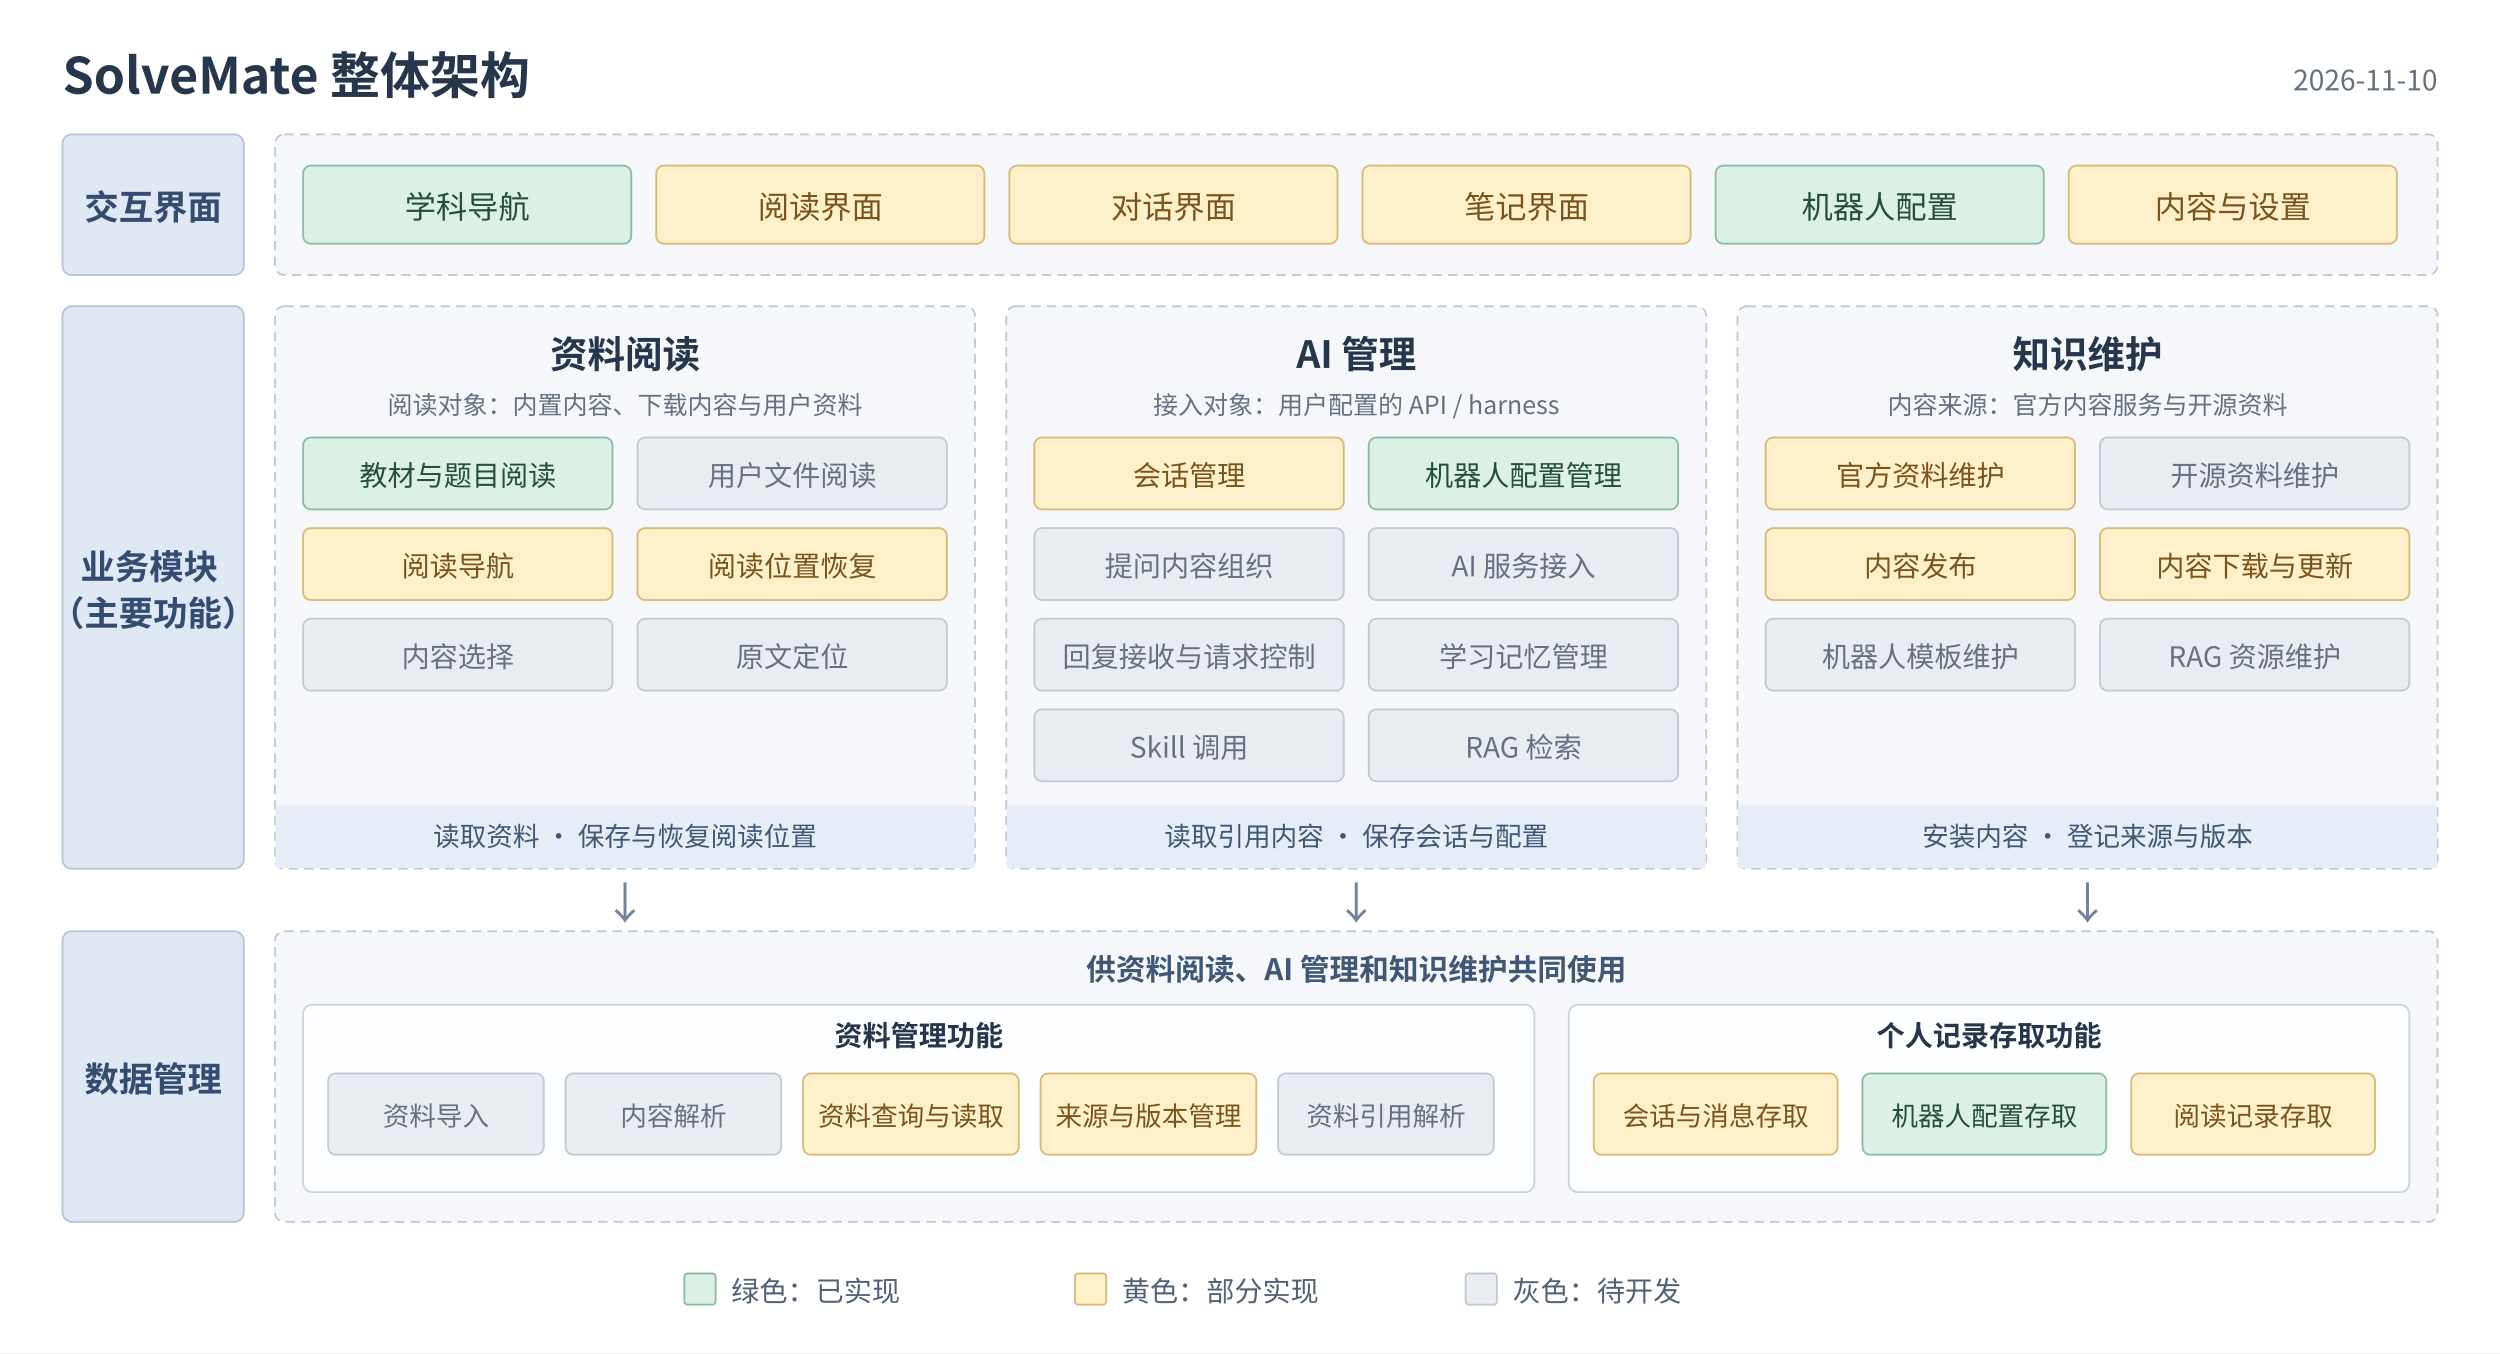
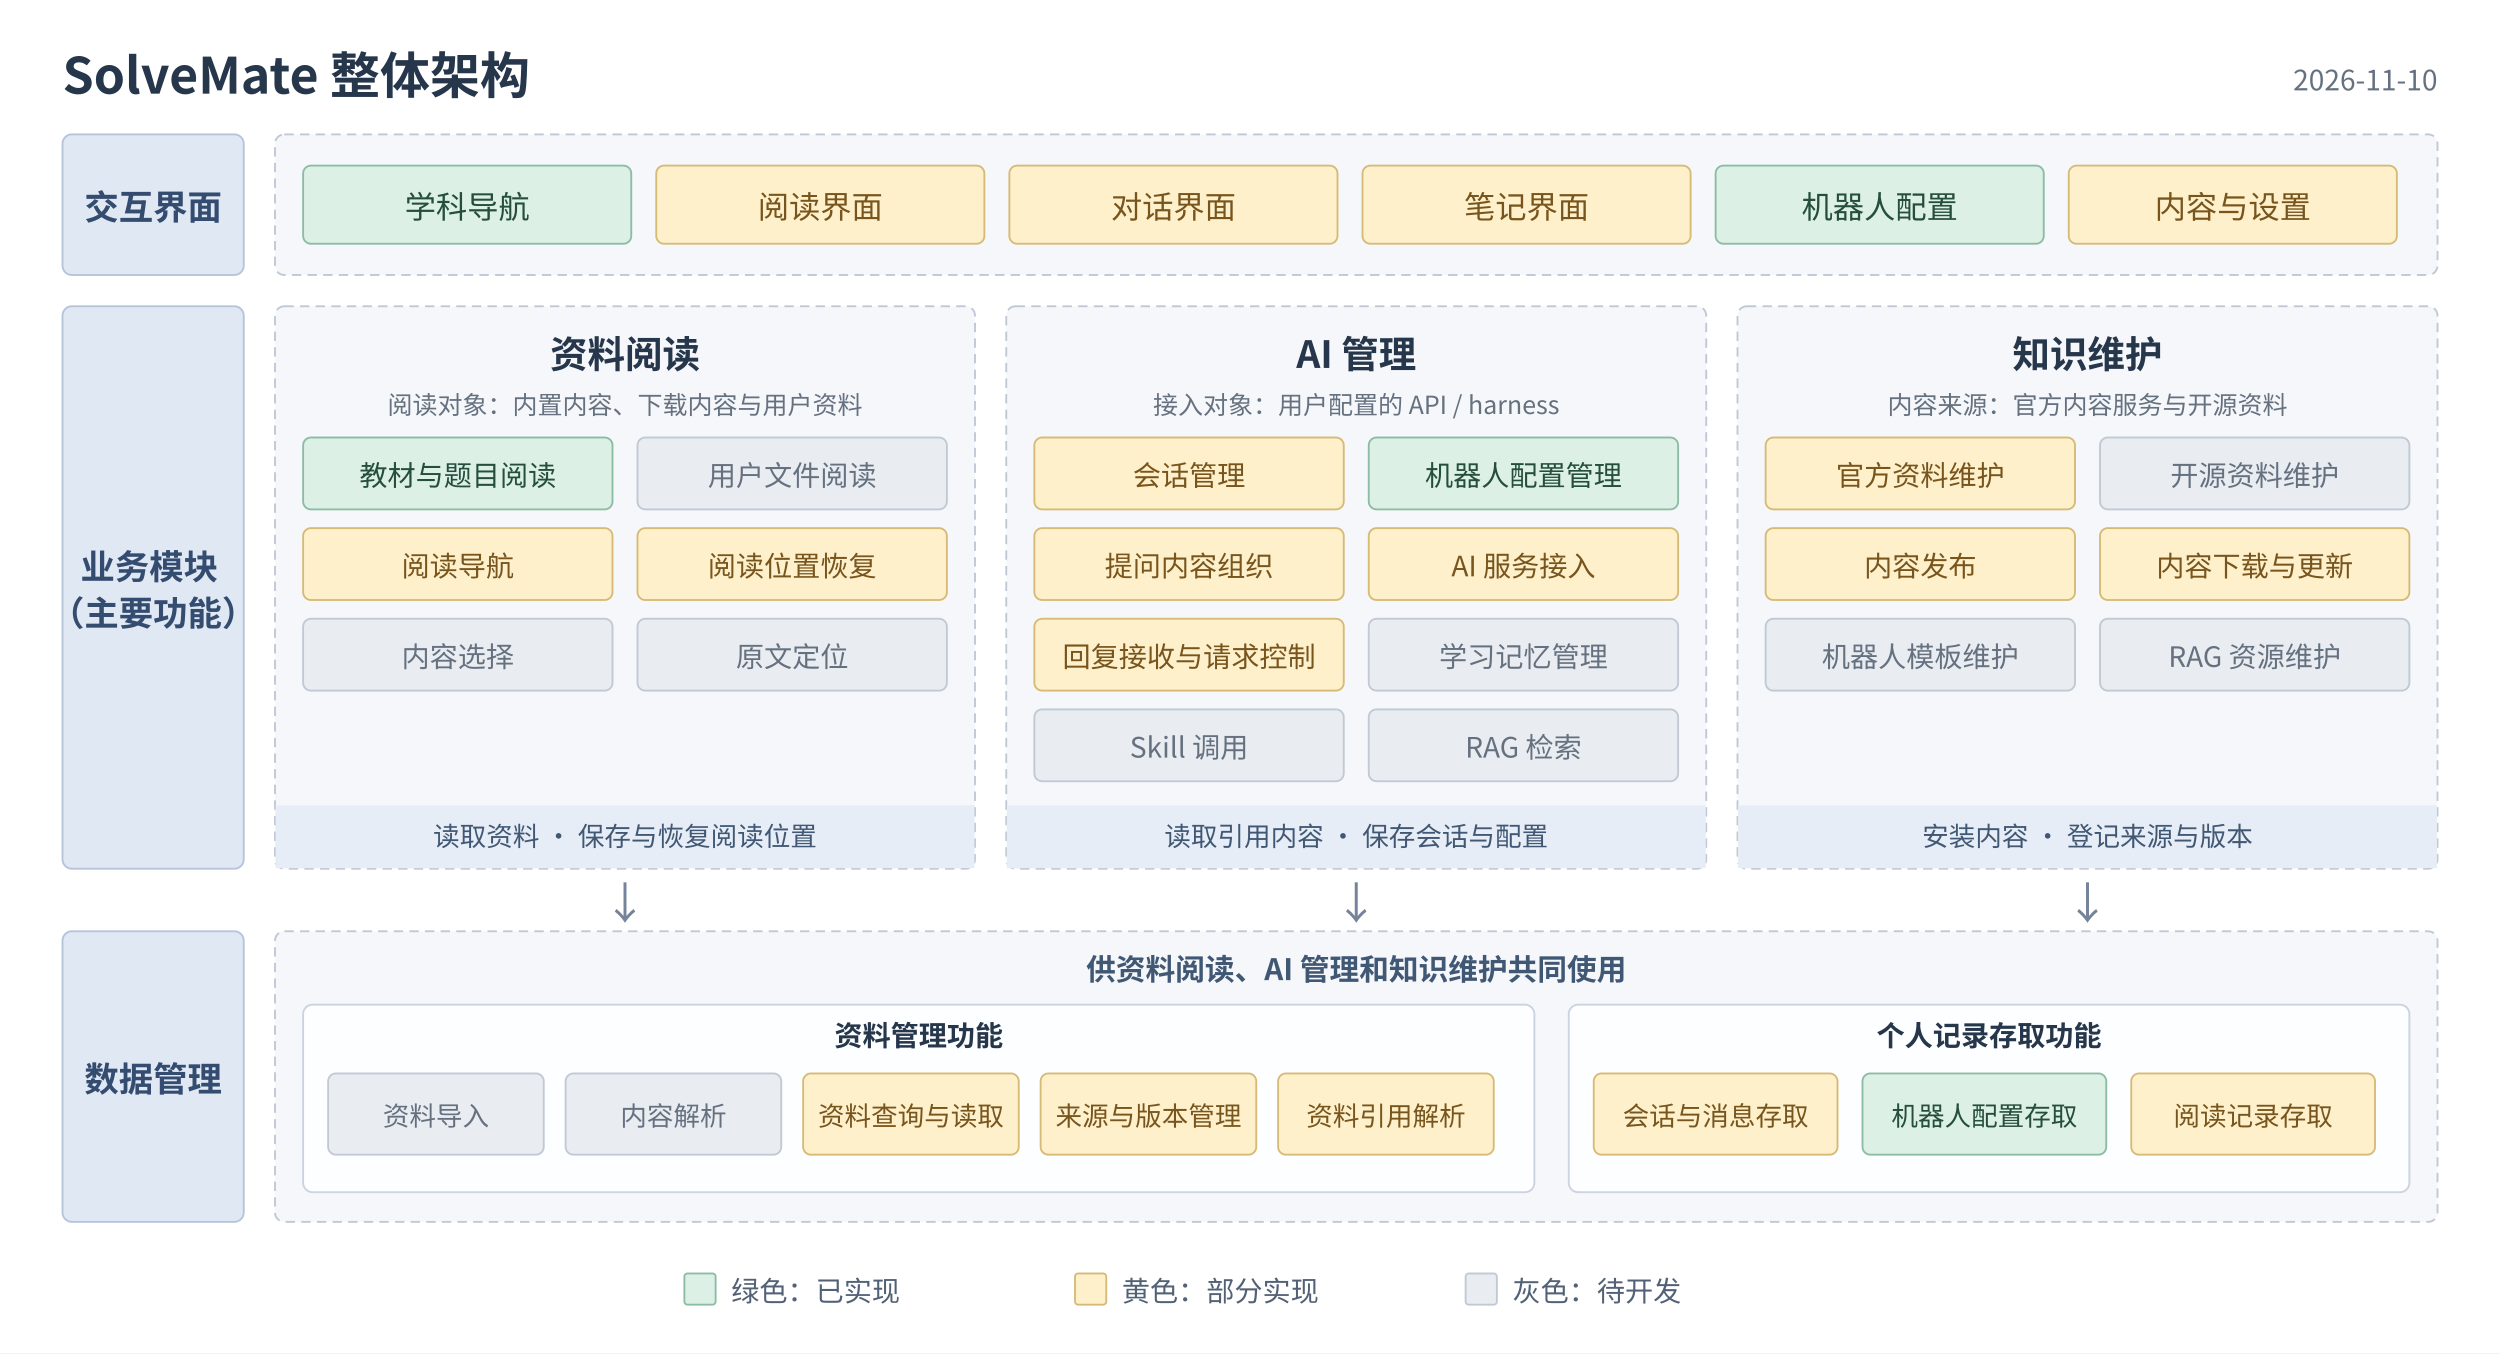
<svg xmlns="http://www.w3.org/2000/svg" width="1600" height="866" viewBox="0 0 1600 866" role="img" aria-labelledby="diagram-title diagram-description">
  <rect width="100%" height="100%" fill="white" />
  <text id="title" font-family="PingFang SC, Noto Sans CJK SC, sans-serif" font-size="32" fill="#26364B" font-weight="600" text-anchor="start">
    <tspan x="40" y="46" dominant-baseline="central">SolveMate 整体架构</tspan>
  </text>
  <text id="date" font-family="PingFang SC, Noto Sans CJK SC, sans-serif" font-size="18" fill="#667180" font-weight="400" text-anchor="end">
    <tspan x="1560" y="50" dominant-baseline="central">2026-11-10</tspan>
  </text>
  <rect id="ui-label-bg" x="40" y="86" width="116" height="90" rx="6" fill="#E0E8F4" stroke="#B5C4DB" stroke-width="1.2" />
  <text id="ui-label" font-family="PingFang SC, Noto Sans CJK SC, sans-serif" font-size="22" fill="#334C70" font-weight="600" text-anchor="middle">
    <tspan x="98" y="131" dominant-baseline="central">交互界面</tspan>
  </text>
  <rect id="ui-band" x="176" y="86" width="1384" height="90" rx="6" fill="#F5F7FA" stroke="#BEC8D6" stroke-width="1.2" stroke-dasharray="6 4" />
  <rect id="ui-0" x="194" y="106" width="210" height="50" rx="5" fill="#DDF0E6" stroke="#8DBCA5" stroke-width="1.2" />
  <text id="ui-0-label" font-family="PingFang SC, Noto Sans CJK SC, sans-serif" font-size="20" fill="#254E3C" font-weight="400" text-anchor="middle">
    <tspan x="299" y="131" dominant-baseline="central">学科导航</tspan>
  </text>
  <rect id="ui-1" x="420" y="106" width="210" height="50" rx="5" fill="#FFF0CC" stroke="#D6BA76" stroke-width="1.2" />
  <text id="ui-1-label" font-family="PingFang SC, Noto Sans CJK SC, sans-serif" font-size="20" fill="#78551D" font-weight="400" text-anchor="middle">
    <tspan x="525" y="131" dominant-baseline="central">阅读界面</tspan>
  </text>
  <rect id="ui-2" x="646" y="106" width="210" height="50" rx="5" fill="#FFF0CC" stroke="#D6BA76" stroke-width="1.2" />
  <text id="ui-2-label" font-family="PingFang SC, Noto Sans CJK SC, sans-serif" font-size="20" fill="#78551D" font-weight="400" text-anchor="middle">
    <tspan x="751" y="131" dominant-baseline="central">对话界面</tspan>
  </text>
  <rect id="ui-3" x="872" y="106" width="210" height="50" rx="5" fill="#FFF0CC" stroke="#D6BA76" stroke-width="1.2" />
  <text id="ui-3-label" font-family="PingFang SC, Noto Sans CJK SC, sans-serif" font-size="20" fill="#78551D" font-weight="400" text-anchor="middle">
    <tspan x="977" y="131" dominant-baseline="central">笔记界面</tspan>
  </text>
  <rect id="ui-4" x="1098" y="106" width="210" height="50" rx="5" fill="#DDF0E6" stroke="#8DBCA5" stroke-width="1.2" />
  <text id="ui-4-label" font-family="PingFang SC, Noto Sans CJK SC, sans-serif" font-size="20" fill="#254E3C" font-weight="400" text-anchor="middle">
    <tspan x="1203" y="131" dominant-baseline="central">机器人配置</tspan>
  </text>
  <rect id="ui-5" x="1324" y="106" width="210" height="50" rx="5" fill="#FFF0CC" stroke="#D6BA76" stroke-width="1.2" />
  <text id="ui-5-label" font-family="PingFang SC, Noto Sans CJK SC, sans-serif" font-size="20" fill="#78551D" font-weight="400" text-anchor="middle">
    <tspan x="1429" y="131" dominant-baseline="central">内容与设置</tspan>
  </text>
  <rect id="business-label-bg" x="40" y="196" width="116" height="360" rx="6" fill="#E0E8F4" stroke="#B5C4DB" stroke-width="1.2" />
  <text id="business-label" font-family="PingFang SC, Noto Sans CJK SC, sans-serif" font-size="22" fill="#334C70" font-weight="600" text-anchor="middle">
    <tspan x="98" y="361.15" dominant-baseline="central">业务模块</tspan>
    <tspan x="98" y="390.85" dominant-baseline="central">（主要功能）</tspan>
  </text>
  <rect id="reading" x="176" y="196" width="448" height="360" rx="6" fill="#F5F7FA" stroke="#BEC8D6" stroke-width="1.2" stroke-dasharray="6 4" />
  <text id="reading-title" font-family="PingFang SC, Noto Sans CJK SC, sans-serif" font-size="24" fill="#26364B" font-weight="600" text-anchor="middle">
    <tspan x="400" y="225" dominant-baseline="central">资料阅读</tspan>
  </text>
  <text id="reading-context" font-family="PingFang SC, Noto Sans CJK SC, sans-serif" font-size="16" fill="#667180" font-weight="400" text-anchor="middle">
    <tspan x="400" y="258" dominant-baseline="central">阅读对象：内置内容、下载内容与用户资料</tspan>
  </text>
  <rect id="reading-0" x="194" y="280" width="198" height="46" rx="5" fill="#DDF0E6" stroke="#8DBCA5" stroke-width="1.2" />
  <text id="reading-0-label" font-family="PingFang SC, Noto Sans CJK SC, sans-serif" font-size="18" fill="#254E3C" font-weight="400" text-anchor="middle">
    <tspan x="293" y="303" dominant-baseline="central">教材与题目阅读</tspan>
  </text>
  <rect id="reading-1" x="408" y="280" width="198" height="46" rx="5" fill="#E9EDF2" stroke="#C1C9D4" stroke-width="1.2" />
  <text id="reading-1-label" font-family="PingFang SC, Noto Sans CJK SC, sans-serif" font-size="18" fill="#667180" font-weight="400" text-anchor="middle">
    <tspan x="507" y="303" dominant-baseline="central">用户文件阅读</tspan>
  </text>
  <rect id="reading-2" x="194" y="338" width="198" height="46" rx="5" fill="#FFF0CC" stroke="#D6BA76" stroke-width="1.2" />
  <text id="reading-2-label" font-family="PingFang SC, Noto Sans CJK SC, sans-serif" font-size="18" fill="#78551D" font-weight="400" text-anchor="middle">
    <tspan x="293" y="361" dominant-baseline="central">阅读导航</tspan>
  </text>
  <rect id="reading-3" x="408" y="338" width="198" height="46" rx="5" fill="#FFF0CC" stroke="#D6BA76" stroke-width="1.2" />
  <text id="reading-3-label" font-family="PingFang SC, Noto Sans CJK SC, sans-serif" font-size="18" fill="#78551D" font-weight="400" text-anchor="middle">
    <tspan x="507" y="361" dominant-baseline="central">阅读位置恢复</tspan>
  </text>
  <rect id="reading-4" x="194" y="396" width="198" height="46" rx="5" fill="#E9EDF2" stroke="#C1C9D4" stroke-width="1.2" />
  <text id="reading-4-label" font-family="PingFang SC, Noto Sans CJK SC, sans-serif" font-size="18" fill="#667180" font-weight="400" text-anchor="middle">
    <tspan x="293" y="419" dominant-baseline="central">内容选择</tspan>
  </text>
  <rect id="reading-5" x="408" y="396" width="198" height="46" rx="5" fill="#E9EDF2" stroke="#C1C9D4" stroke-width="1.2" />
  <text id="reading-5-label" font-family="PingFang SC, Noto Sans CJK SC, sans-serif" font-size="18" fill="#667180" font-weight="400" text-anchor="middle">
    <tspan x="507" y="419" dominant-baseline="central">原文定位</tspan>
  </text>
  <rect id="reading-usage-bg" x="177" y="516" width="446" height="39" rx="0" fill="#E7EDF6" stroke="#E7EDF6" stroke-width="1.2" />
  <text id="reading-usage" font-family="PingFang SC, Noto Sans CJK SC, sans-serif" font-size="17" fill="#415875" font-weight="400" text-anchor="middle">
    <tspan x="400" y="534" dominant-baseline="central">读取资料 · 保存与恢复阅读位置</tspan>
  </text>
  <text id="reading-dependency" font-family="PingFang SC, Noto Sans CJK SC, sans-serif" font-size="28" fill="#75849A" font-weight="400" text-anchor="middle">
    <tspan x="400" y="576" dominant-baseline="central">↓</tspan>
  </text>
  <rect id="ai" x="644" y="196" width="448" height="360" rx="6" fill="#F5F7FA" stroke="#BEC8D6" stroke-width="1.2" stroke-dasharray="6 4" />
  <text id="ai-title" font-family="PingFang SC, Noto Sans CJK SC, sans-serif" font-size="24" fill="#26364B" font-weight="600" text-anchor="middle">
    <tspan x="868" y="225" dominant-baseline="central">AI 管理</tspan>
  </text>
  <text id="ai-context" font-family="PingFang SC, Noto Sans CJK SC, sans-serif" font-size="16" fill="#667180" font-weight="400" text-anchor="middle">
    <tspan x="868" y="258" dominant-baseline="central">接入对象：用户配置的 API / harness</tspan>
  </text>
  <rect id="ai-0" x="662" y="280" width="198" height="46" rx="5" fill="#FFF0CC" stroke="#D6BA76" stroke-width="1.2" />
  <text id="ai-0-label" font-family="PingFang SC, Noto Sans CJK SC, sans-serif" font-size="18" fill="#78551D" font-weight="400" text-anchor="middle">
    <tspan x="761" y="303" dominant-baseline="central">会话管理</tspan>
  </text>
  <rect id="ai-1" x="876" y="280" width="198" height="46" rx="5" fill="#DDF0E6" stroke="#8DBCA5" stroke-width="1.2" />
  <text id="ai-1-label" font-family="PingFang SC, Noto Sans CJK SC, sans-serif" font-size="18" fill="#254E3C" font-weight="400" text-anchor="middle">
    <tspan x="975" y="303" dominant-baseline="central">机器人配置管理</tspan>
  </text>
-   <rect id="ai-2" x="662" y="338" width="198" height="46" rx="5" fill="#E9EDF2" stroke="#C1C9D4" stroke-width="1.2" />
-   <text id="ai-2-label" font-family="PingFang SC, Noto Sans CJK SC, sans-serif" font-size="18" fill="#667180" font-weight="400" text-anchor="middle">
+   <rect id="ai-2" x="662" y="338" width="198" height="46" rx="5" fill="#FFF0CC" stroke="#D6BA76" stroke-width="1.2" />
+   <text id="ai-2-label" font-family="PingFang SC, Noto Sans CJK SC, sans-serif" font-size="18" fill="#78551D" font-weight="400" text-anchor="middle">
    <tspan x="761" y="361" dominant-baseline="central">提问内容组织</tspan>
  </text>
-   <rect id="ai-3" x="876" y="338" width="198" height="46" rx="5" fill="#E9EDF2" stroke="#C1C9D4" stroke-width="1.2" />
-   <text id="ai-3-label" font-family="PingFang SC, Noto Sans CJK SC, sans-serif" font-size="18" fill="#667180" font-weight="400" text-anchor="middle">
+   <rect id="ai-3" x="876" y="338" width="198" height="46" rx="5" fill="#FFF0CC" stroke="#D6BA76" stroke-width="1.2" />
+   <text id="ai-3-label" font-family="PingFang SC, Noto Sans CJK SC, sans-serif" font-size="18" fill="#78551D" font-weight="400" text-anchor="middle">
    <tspan x="975" y="361" dominant-baseline="central">AI 服务接入</tspan>
  </text>
-   <rect id="ai-4" x="662" y="396" width="198" height="46" rx="5" fill="#E9EDF2" stroke="#C1C9D4" stroke-width="1.2" />
-   <text id="ai-4-label" font-family="PingFang SC, Noto Sans CJK SC, sans-serif" font-size="18" fill="#667180" font-weight="400" text-anchor="middle">
+   <rect id="ai-4" x="662" y="396" width="198" height="46" rx="5" fill="#FFF0CC" stroke="#D6BA76" stroke-width="1.2" />
+   <text id="ai-4-label" font-family="PingFang SC, Noto Sans CJK SC, sans-serif" font-size="18" fill="#78551D" font-weight="400" text-anchor="middle">
    <tspan x="761" y="419" dominant-baseline="central">回复接收与请求控制</tspan>
  </text>
  <rect id="ai-5" x="876" y="396" width="198" height="46" rx="5" fill="#E9EDF2" stroke="#C1C9D4" stroke-width="1.2" />
  <text id="ai-5-label" font-family="PingFang SC, Noto Sans CJK SC, sans-serif" font-size="18" fill="#667180" font-weight="400" text-anchor="middle">
    <tspan x="975" y="419" dominant-baseline="central">学习记忆管理</tspan>
  </text>
  <rect id="ai-6" x="662" y="454" width="198" height="46" rx="5" fill="#E9EDF2" stroke="#C1C9D4" stroke-width="1.2" />
  <text id="ai-6-label" font-family="PingFang SC, Noto Sans CJK SC, sans-serif" font-size="18" fill="#667180" font-weight="400" text-anchor="middle">
    <tspan x="761" y="477" dominant-baseline="central">Skill 调用</tspan>
  </text>
  <rect id="ai-7" x="876" y="454" width="198" height="46" rx="5" fill="#E9EDF2" stroke="#C1C9D4" stroke-width="1.2" />
  <text id="ai-7-label" font-family="PingFang SC, Noto Sans CJK SC, sans-serif" font-size="18" fill="#667180" font-weight="400" text-anchor="middle">
    <tspan x="975" y="477" dominant-baseline="central">RAG 检索</tspan>
  </text>
  <rect id="ai-usage-bg" x="645" y="516" width="446" height="39" rx="0" fill="#E7EDF6" stroke="#E7EDF6" stroke-width="1.2" />
  <text id="ai-usage" font-family="PingFang SC, Noto Sans CJK SC, sans-serif" font-size="17" fill="#415875" font-weight="400" text-anchor="middle">
    <tspan x="868" y="534" dominant-baseline="central">读取引用内容 · 保存会话与配置</tspan>
  </text>
  <text id="ai-dependency" font-family="PingFang SC, Noto Sans CJK SC, sans-serif" font-size="28" fill="#75849A" font-weight="400" text-anchor="middle">
    <tspan x="868" y="576" dominant-baseline="central">↓</tspan>
  </text>
  <rect id="knowledge" x="1112" y="196" width="448" height="360" rx="6" fill="#F5F7FA" stroke="#BEC8D6" stroke-width="1.2" stroke-dasharray="6 4" />
  <text id="knowledge-title" font-family="PingFang SC, Noto Sans CJK SC, sans-serif" font-size="24" fill="#26364B" font-weight="600" text-anchor="middle">
    <tspan x="1336" y="225" dominant-baseline="central">知识维护</tspan>
  </text>
  <text id="knowledge-context" font-family="PingFang SC, Noto Sans CJK SC, sans-serif" font-size="16" fill="#667180" font-weight="400" text-anchor="middle">
    <tspan x="1336" y="258" dominant-baseline="central">内容来源：官方内容服务与开源资料</tspan>
  </text>
  <rect id="knowledge-0" x="1130" y="280" width="198" height="46" rx="5" fill="#FFF0CC" stroke="#D6BA76" stroke-width="1.2" />
  <text id="knowledge-0-label" font-family="PingFang SC, Noto Sans CJK SC, sans-serif" font-size="18" fill="#78551D" font-weight="400" text-anchor="middle">
    <tspan x="1229" y="303" dominant-baseline="central">官方资料维护</tspan>
  </text>
  <rect id="knowledge-1" x="1344" y="280" width="198" height="46" rx="5" fill="#E9EDF2" stroke="#C1C9D4" stroke-width="1.2" />
  <text id="knowledge-1-label" font-family="PingFang SC, Noto Sans CJK SC, sans-serif" font-size="18" fill="#667180" font-weight="400" text-anchor="middle">
    <tspan x="1443" y="303" dominant-baseline="central">开源资料维护</tspan>
  </text>
  <rect id="knowledge-2" x="1130" y="338" width="198" height="46" rx="5" fill="#FFF0CC" stroke="#D6BA76" stroke-width="1.2" />
  <text id="knowledge-2-label" font-family="PingFang SC, Noto Sans CJK SC, sans-serif" font-size="18" fill="#78551D" font-weight="400" text-anchor="middle">
    <tspan x="1229" y="361" dominant-baseline="central">内容发布</tspan>
  </text>
  <rect id="knowledge-3" x="1344" y="338" width="198" height="46" rx="5" fill="#FFF0CC" stroke="#D6BA76" stroke-width="1.2" />
  <text id="knowledge-3-label" font-family="PingFang SC, Noto Sans CJK SC, sans-serif" font-size="18" fill="#78551D" font-weight="400" text-anchor="middle">
    <tspan x="1443" y="361" dominant-baseline="central">内容下载与更新</tspan>
  </text>
  <rect id="knowledge-4" x="1130" y="396" width="198" height="46" rx="5" fill="#E9EDF2" stroke="#C1C9D4" stroke-width="1.2" />
  <text id="knowledge-4-label" font-family="PingFang SC, Noto Sans CJK SC, sans-serif" font-size="18" fill="#667180" font-weight="400" text-anchor="middle">
    <tspan x="1229" y="419" dominant-baseline="central">机器人模板维护</tspan>
  </text>
  <rect id="knowledge-5" x="1344" y="396" width="198" height="46" rx="5" fill="#E9EDF2" stroke="#C1C9D4" stroke-width="1.2" />
  <text id="knowledge-5-label" font-family="PingFang SC, Noto Sans CJK SC, sans-serif" font-size="18" fill="#667180" font-weight="400" text-anchor="middle">
    <tspan x="1443" y="419" dominant-baseline="central">RAG 资源维护</tspan>
  </text>
  <rect id="knowledge-usage-bg" x="1113" y="516" width="446" height="39" rx="0" fill="#E7EDF6" stroke="#E7EDF6" stroke-width="1.2" />
  <text id="knowledge-usage" font-family="PingFang SC, Noto Sans CJK SC, sans-serif" font-size="17" fill="#415875" font-weight="400" text-anchor="middle">
    <tspan x="1336" y="534" dominant-baseline="central">安装内容 · 登记来源与版本</tspan>
  </text>
  <text id="knowledge-dependency" font-family="PingFang SC, Noto Sans CJK SC, sans-serif" font-size="28" fill="#75849A" font-weight="400" text-anchor="middle">
    <tspan x="1336" y="576" dominant-baseline="central">↓</tspan>
  </text>
  <rect id="data-label-bg" x="40" y="596" width="116" height="186" rx="6" fill="#E0E8F4" stroke="#B5C4DB" stroke-width="1.2" />
  <text id="data-label" font-family="PingFang SC, Noto Sans CJK SC, sans-serif" font-size="22" fill="#334C70" font-weight="600" text-anchor="middle">
    <tspan x="98" y="689" dominant-baseline="central">数据管理</tspan>
  </text>
  <rect id="data-band" x="176" y="596" width="1384" height="186" rx="6" fill="#F5F7FA" stroke="#BEC8D6" stroke-width="1.2" stroke-dasharray="6 4" />
  <text id="data-shared" font-family="PingFang SC, Noto Sans CJK SC, sans-serif" font-size="19" fill="#415875" font-weight="600" text-anchor="middle">
    <tspan x="868" y="619" dominant-baseline="central">供资料阅读、AI 管理和知识维护共同使用</tspan>
  </text>
  <rect id="files" x="194" y="643" width="788" height="120" rx="6" fill="#FDFEFF" stroke="#CAD3DF" stroke-width="1.2" />
  <text id="files-title" font-family="PingFang SC, Noto Sans CJK SC, sans-serif" font-size="18" fill="#26364B" font-weight="600" text-anchor="middle">
    <tspan x="588" y="661.5" dominant-baseline="central">资料管理功能</tspan>
  </text>
  <rect id="files-0" x="210" y="687" width="138" height="52" rx="5" fill="#E9EDF2" stroke="#C1C9D4" stroke-width="1.2" />
  <text id="files-0-label" font-family="PingFang SC, Noto Sans CJK SC, sans-serif" font-size="17" fill="#667180" font-weight="400" text-anchor="middle">
    <tspan x="279" y="713" dominant-baseline="central">资料导入</tspan>
  </text>
  <rect id="files-1" x="362" y="687" width="138" height="52" rx="5" fill="#E9EDF2" stroke="#C1C9D4" stroke-width="1.2" />
  <text id="files-1-label" font-family="PingFang SC, Noto Sans CJK SC, sans-serif" font-size="17" fill="#667180" font-weight="400" text-anchor="middle">
    <tspan x="431" y="713" dominant-baseline="central">内容解析</tspan>
  </text>
  <rect id="files-2" x="514" y="687" width="138" height="52" rx="5" fill="#FFF0CC" stroke="#D6BA76" stroke-width="1.2" />
  <text id="files-2-label" font-family="PingFang SC, Noto Sans CJK SC, sans-serif" font-size="17" fill="#78551D" font-weight="400" text-anchor="middle">
    <tspan x="583" y="713" dominant-baseline="central">资料查询与读取</tspan>
  </text>
  <rect id="files-3" x="666" y="687" width="138" height="52" rx="5" fill="#FFF0CC" stroke="#D6BA76" stroke-width="1.2" />
  <text id="files-3-label" font-family="PingFang SC, Noto Sans CJK SC, sans-serif" font-size="17" fill="#78551D" font-weight="400" text-anchor="middle">
    <tspan x="735" y="713" dominant-baseline="central">来源与版本管理</tspan>
  </text>
-   <rect id="files-4" x="818" y="687" width="138" height="52" rx="5" fill="#E9EDF2" stroke="#C1C9D4" stroke-width="1.2" />
-   <text id="files-4-label" font-family="PingFang SC, Noto Sans CJK SC, sans-serif" font-size="17" fill="#667180" font-weight="400" text-anchor="middle">
+   <rect id="files-4" x="818" y="687" width="138" height="52" rx="5" fill="#FFF0CC" stroke="#D6BA76" stroke-width="1.2" />
+   <text id="files-4-label" font-family="PingFang SC, Noto Sans CJK SC, sans-serif" font-size="17" fill="#78551D" font-weight="400" text-anchor="middle">
    <tspan x="887" y="713" dominant-baseline="central">资料引用解析</tspan>
  </text>
  <rect id="records" x="1004" y="643" width="538" height="120" rx="6" fill="#FDFEFF" stroke="#CAD3DF" stroke-width="1.2" />
  <text id="records-title" font-family="PingFang SC, Noto Sans CJK SC, sans-serif" font-size="18" fill="#26364B" font-weight="600" text-anchor="middle">
    <tspan x="1273" y="661.5" dominant-baseline="central">个人记录存取功能</tspan>
  </text>
  <rect id="records-0" x="1020" y="687" width="156" height="52" rx="5" fill="#FFF0CC" stroke="#D6BA76" stroke-width="1.2" />
  <text id="records-0-label" font-family="PingFang SC, Noto Sans CJK SC, sans-serif" font-size="17" fill="#78551D" font-weight="400" text-anchor="middle">
    <tspan x="1098" y="713" dominant-baseline="central">会话与消息存取</tspan>
  </text>
  <rect id="records-1" x="1192" y="687" width="156" height="52" rx="5" fill="#DDF0E6" stroke="#8DBCA5" stroke-width="1.2" />
  <text id="records-1-label" font-family="PingFang SC, Noto Sans CJK SC, sans-serif" font-size="17" fill="#254E3C" font-weight="400" text-anchor="middle">
    <tspan x="1270" y="713" dominant-baseline="central">机器人配置存取</tspan>
  </text>
  <rect id="records-2" x="1364" y="687" width="156" height="52" rx="5" fill="#FFF0CC" stroke="#D6BA76" stroke-width="1.2" />
  <text id="records-2-label" font-family="PingFang SC, Noto Sans CJK SC, sans-serif" font-size="17" fill="#78551D" font-weight="400" text-anchor="middle">
    <tspan x="1442" y="713" dominant-baseline="central">阅读记录存取</tspan>
  </text>
  <rect id="legend-done" x="438" y="815" width="20" height="20" rx="2" fill="#DDF0E6" stroke="#8DBCA5" stroke-width="1.2" />
  <text id="legend-done-label" font-family="PingFang SC, Noto Sans CJK SC, sans-serif" font-size="18" fill="#526175" font-weight="400" text-anchor="start">
    <tspan x="468" y="825" dominant-baseline="central">绿色：已实现</tspan>
  </text>
  <rect id="legend-partial" x="688" y="815" width="20" height="20" rx="2" fill="#FFF0CC" stroke="#D6BA76" stroke-width="1.2" />
  <text id="legend-partial-label" font-family="PingFang SC, Noto Sans CJK SC, sans-serif" font-size="18" fill="#526175" font-weight="400" text-anchor="start">
    <tspan x="718" y="825" dominant-baseline="central">黄色：部分实现</tspan>
  </text>
  <rect id="legend-planned" x="938" y="815" width="20" height="20" rx="2" fill="#E9EDF2" stroke="#C1C9D4" stroke-width="1.2" />
  <text id="legend-planned-label" font-family="PingFang SC, Noto Sans CJK SC, sans-serif" font-size="18" fill="#526175" font-weight="400" text-anchor="start">
    <tspan x="968" y="825" dominant-baseline="central">灰色：待开发</tspan>
  </text>
</svg>
